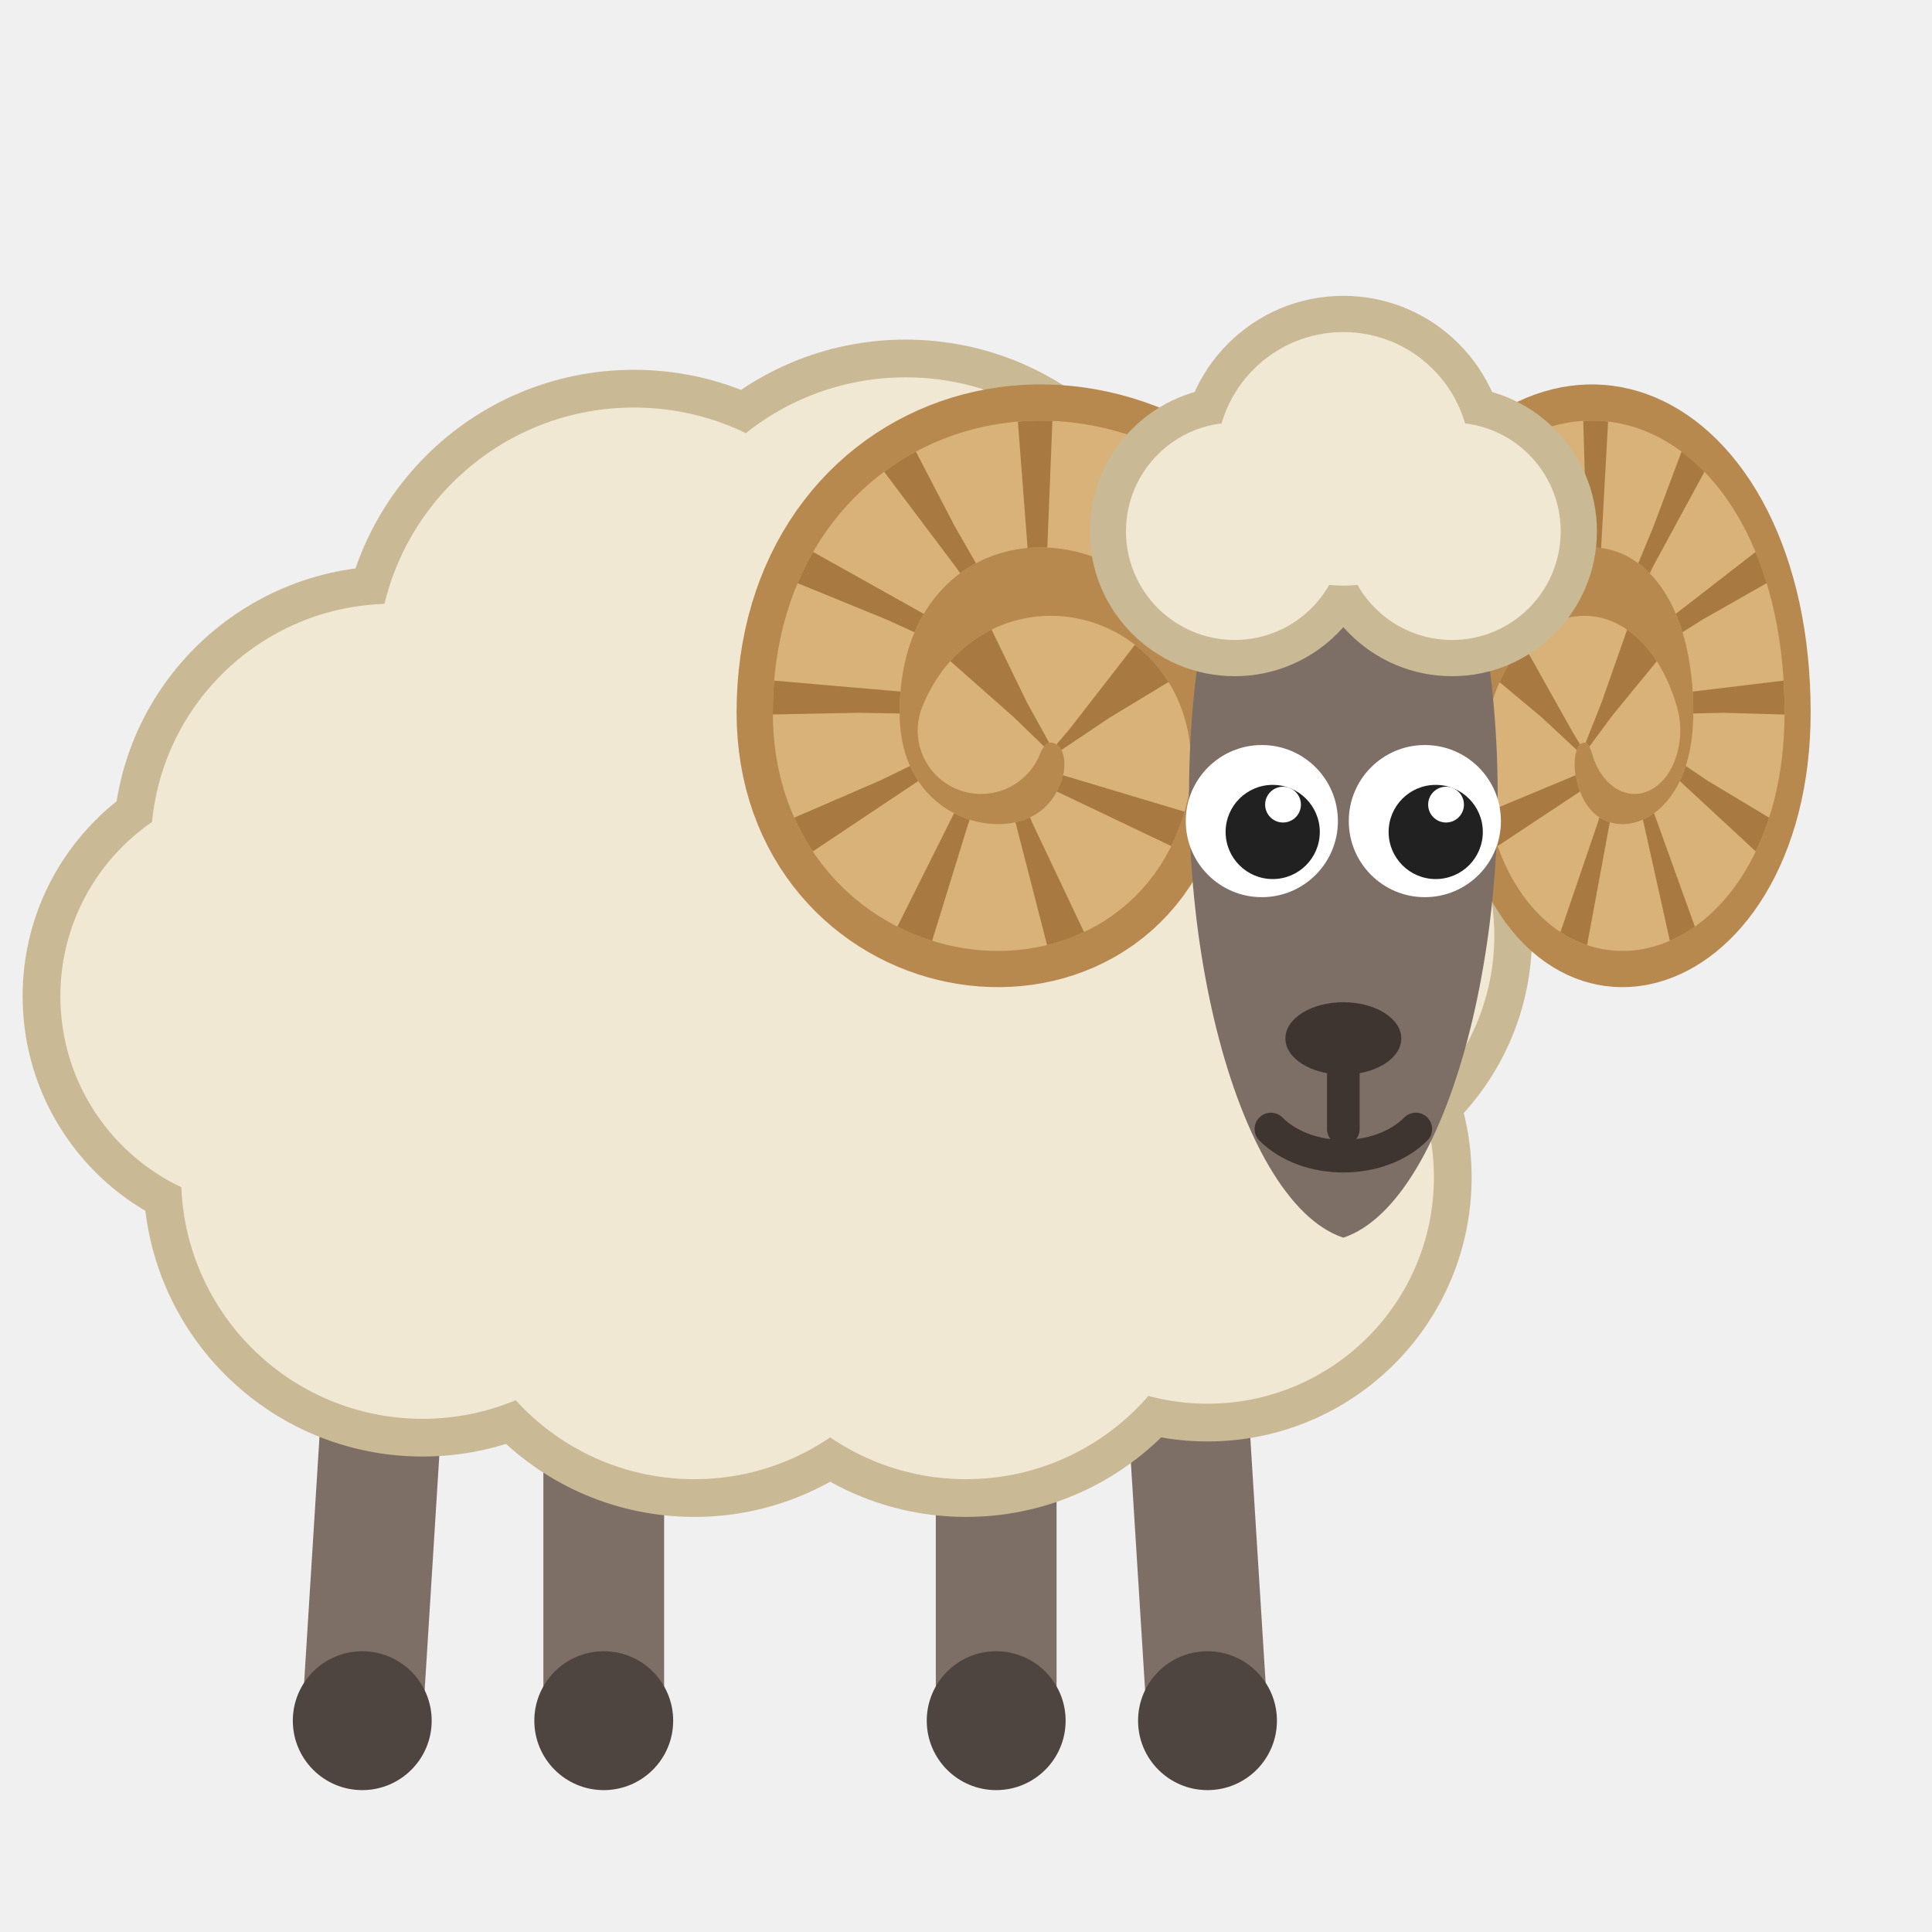
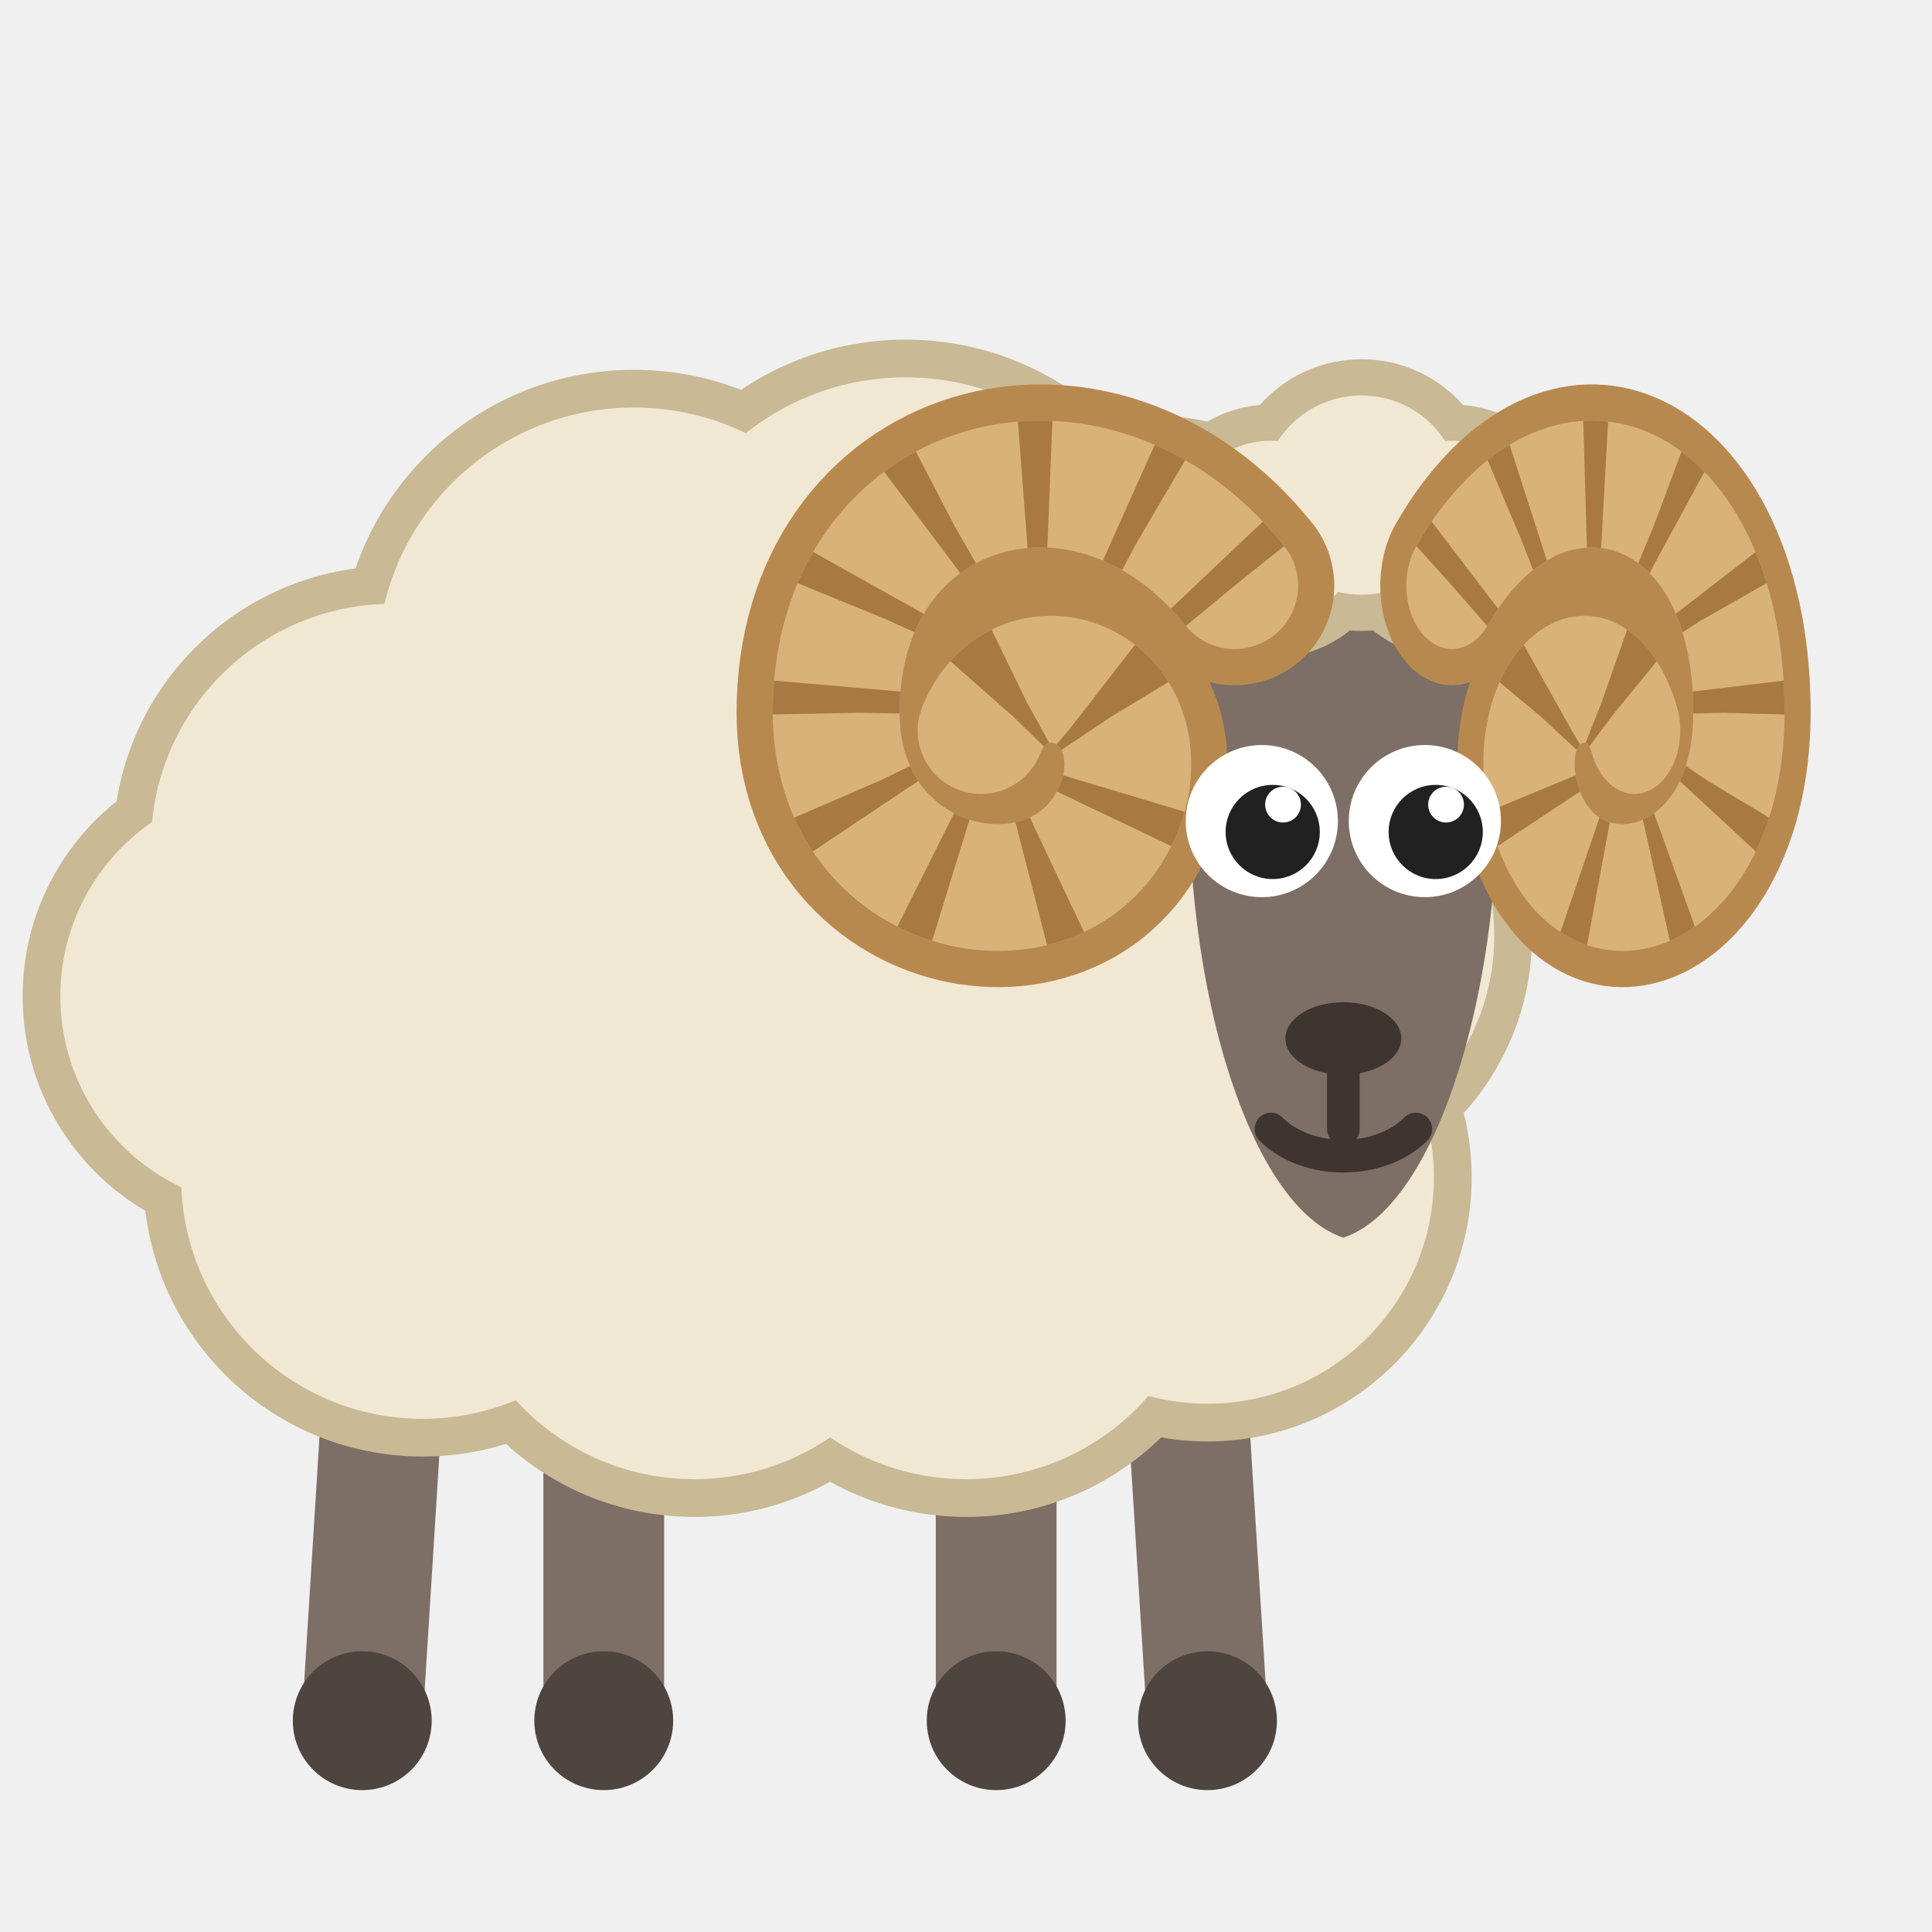
<svg xmlns="http://www.w3.org/2000/svg" viewBox="0 0 128 128">
  <g stroke="#7d6e66" stroke-width="8" stroke-linecap="round">
    <path d="M26 82 L24 114" />
    <path d="M40 84 L40 114" />
    <path d="M66 84 L66 114" />
    <path d="M78 82 L80 114" />
  </g>
  <g fill="#4e4440">
    <circle cx="24" cy="114" r="4.6" />
    <circle cx="40" cy="114" r="4.6" />
    <circle cx="66" cy="114" r="4.6" />
    <circle cx="80" cy="114" r="4.6" />
  </g>
  <g fill="#c9b994">
    <circle cx="26" cy="56" r="18.5" />
    <circle cx="42" cy="44" r="19.5" />
    <circle cx="60" cy="42" r="19.5" />
    <circle cx="76" cy="46" r="18.5" />
    <circle cx="84" cy="62" r="17.5" />
    <circle cx="80" cy="78" r="17.5" />
    <circle cx="64" cy="82" r="18.5" />
    <circle cx="46" cy="82" r="18.5" />
    <circle cx="28" cy="78" r="18.5" />
    <circle cx="18" cy="66" r="16.5" />
    <circle cx="54" cy="62" r="28.5" />
  </g>
  <g fill="#f1e8d4">
    <circle cx="26" cy="56" r="16" />
    <circle cx="42" cy="44" r="17" />
    <circle cx="60" cy="42" r="17" />
    <circle cx="76" cy="46" r="16" />
    <circle cx="84" cy="62" r="15" />
    <circle cx="80" cy="78" r="15" />
    <circle cx="64" cy="82" r="16" />
    <circle cx="46" cy="82" r="16" />
    <circle cx="28" cy="78" r="16" />
    <circle cx="18" cy="66" r="14" />
    <circle cx="54" cy="62" r="26" />
  </g>
  <g transform="translate(-7 2) translate(96 56) scale(1.2) translate(-96 -56)">
+     <path d="M88 44 C88 34 104 34 104 44 C106 58 102 74 96 76 C90 74 86 58 88 44 Z" fill="#7d6e66" />
+     <g fill="#c9b994">
+       <circle cx="92" cy="37" r="7" />
+       <circle cx="97" cy="35" r="7.5" />
+       <circle cx="102" cy="37" r="7" />
+     </g>
+     <g fill="#f1e8d4">
+       <circle cx="92" cy="37" r="5" />
+       <circle cx="97" cy="35" r="5.5" />
+       <circle cx="102" cy="37" r="5" />
+     </g>
    <g transform="translate(102 0) scale(0.72 1) translate(-102 0)">
      <path d="M102 40 C110 30 124 34 124 47 C124 58 110 60 108 51 C107 45 114 43 116 48" stroke="#b8894f" stroke-width="11" fill="none" stroke-linecap="round" />
      <path d="M102 40 C110 30 124 34 124 47 C124 58 110 60 108 51 C107 45 114 43 116 48" stroke="#d9b27a" stroke-width="7" fill="none" stroke-linecap="round" />
      <path d="M102 40 C110 30 124 34 124 47 C124 58 110 60 108 51 C107 45 114 43 116 48" stroke="#a87a42" stroke-width="7" stroke-dasharray="1.5 4.5" fill="none" />
    </g>
    <g>
      <path d="M90 40 C82 30 68 34 68 47 C68 58 82 60 84 51 C85 45 78 43 76 48" stroke="#b8894f" stroke-width="11" fill="none" stroke-linecap="round" />
      <path d="M90 40 C82 30 68 34 68 47 C68 58 82 60 84 51 C85 45 78 43 76 48" stroke="#d9b27a" stroke-width="7" fill="none" stroke-linecap="round" />
      <path d="M90 40 C82 30 68 34 68 47 C68 58 82 60 84 51 C85 45 78 43 76 48" stroke="#a87a42" stroke-width="7" stroke-dasharray="1.5 4.5" fill="none" />
-     </g>
-     <path d="M88 44 C88 34 104 34 104 44 C106 58 102 74 96 76 C90 74 86 58 88 44 Z" fill="#7d6e66" />
-     <g fill="#c9b994">
-       <circle cx="90" cy="37" r="8" />
-       <circle cx="96" cy="33" r="9" />
-       <circle cx="102" cy="37" r="8" />
-     </g>
-     <g fill="#f1e8d4">
-       <circle cx="90" cy="37" r="6" />
-       <circle cx="96" cy="33" r="7" />
-       <circle cx="102" cy="37" r="6" />
    </g>
    <circle cx="91.5" cy="53" r="4.2" fill="#fff" />
    <circle cx="92.1" cy="53.6" r="2.6" fill="#212121" />
    <circle cx="92.67" cy="52.09" r="0.988" fill="#fff" />
    <circle cx="100.5" cy="53" r="4.2" fill="#fff" />
    <circle cx="101.1" cy="53.6" r="2.6" fill="#212121" />
    <circle cx="101.67" cy="52.09" r="0.988" fill="#fff" />
    <path d="M96 66 l0 4 M92 70 C94 72 98 72 100 70" stroke="#3e3430" stroke-width="1.8" fill="none" stroke-linecap="round" />
    <ellipse cx="96" cy="65" rx="3.2" ry="2" fill="#3e3430" />
  </g>
</svg>
